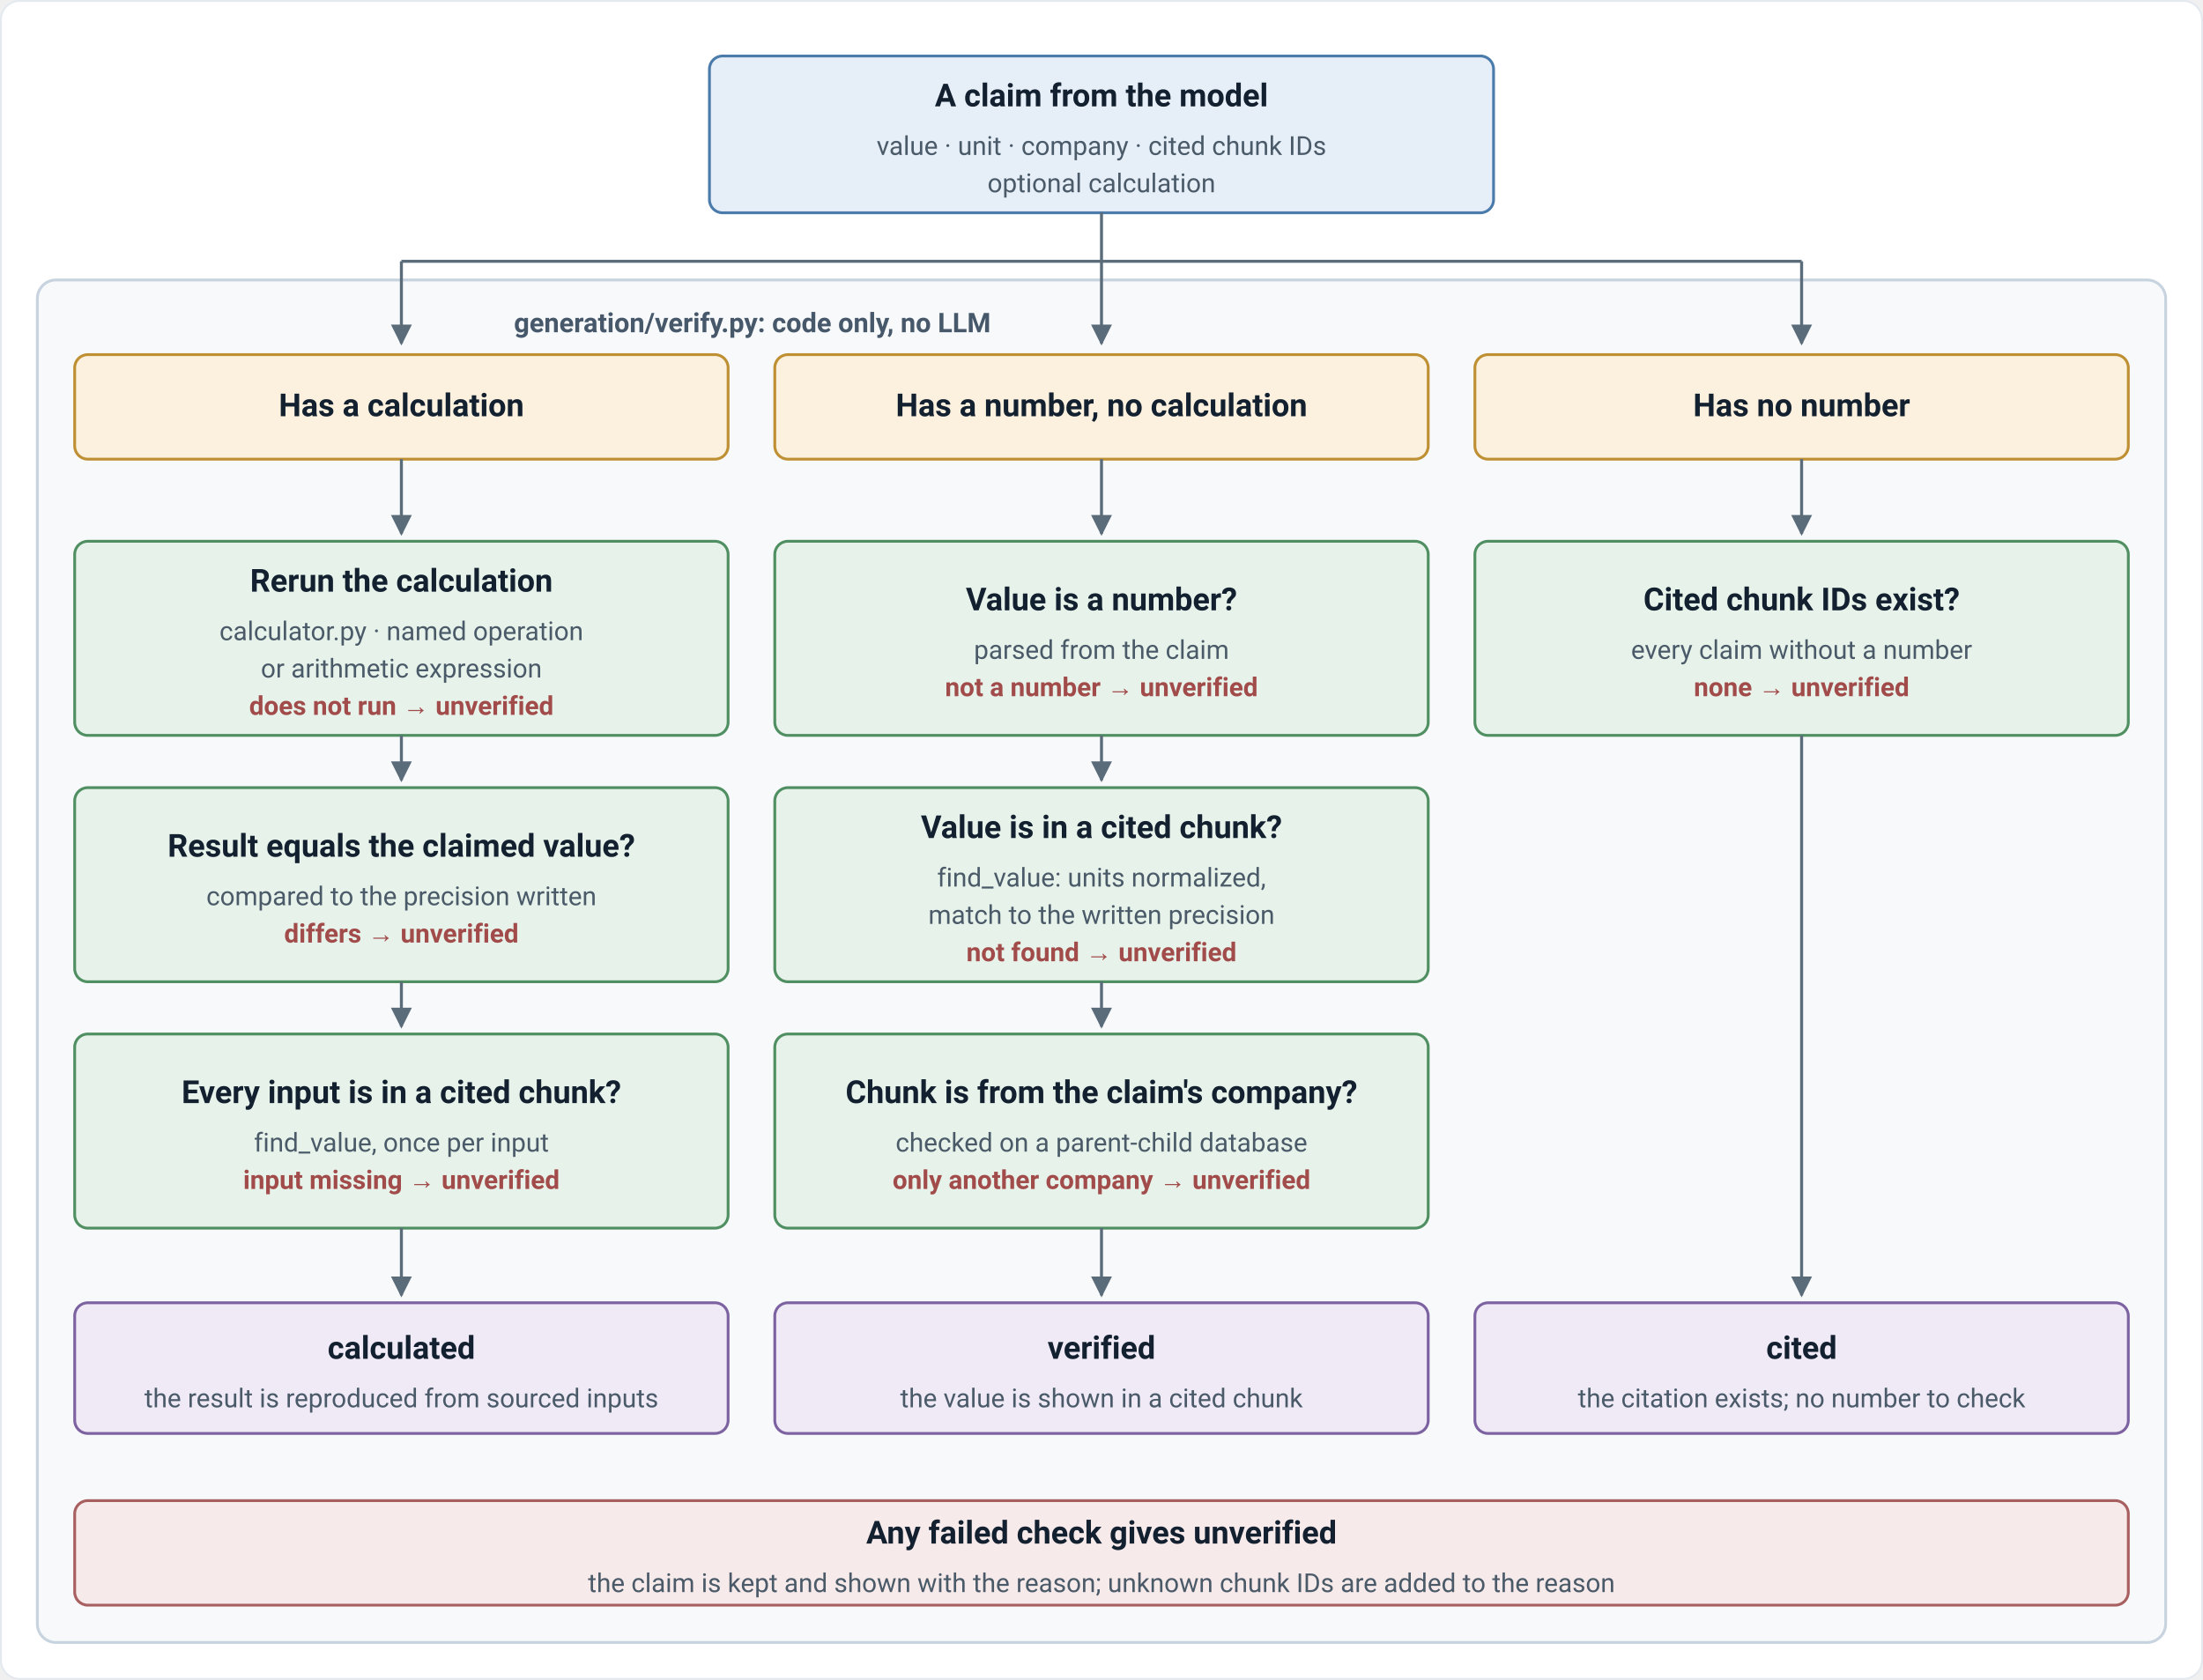
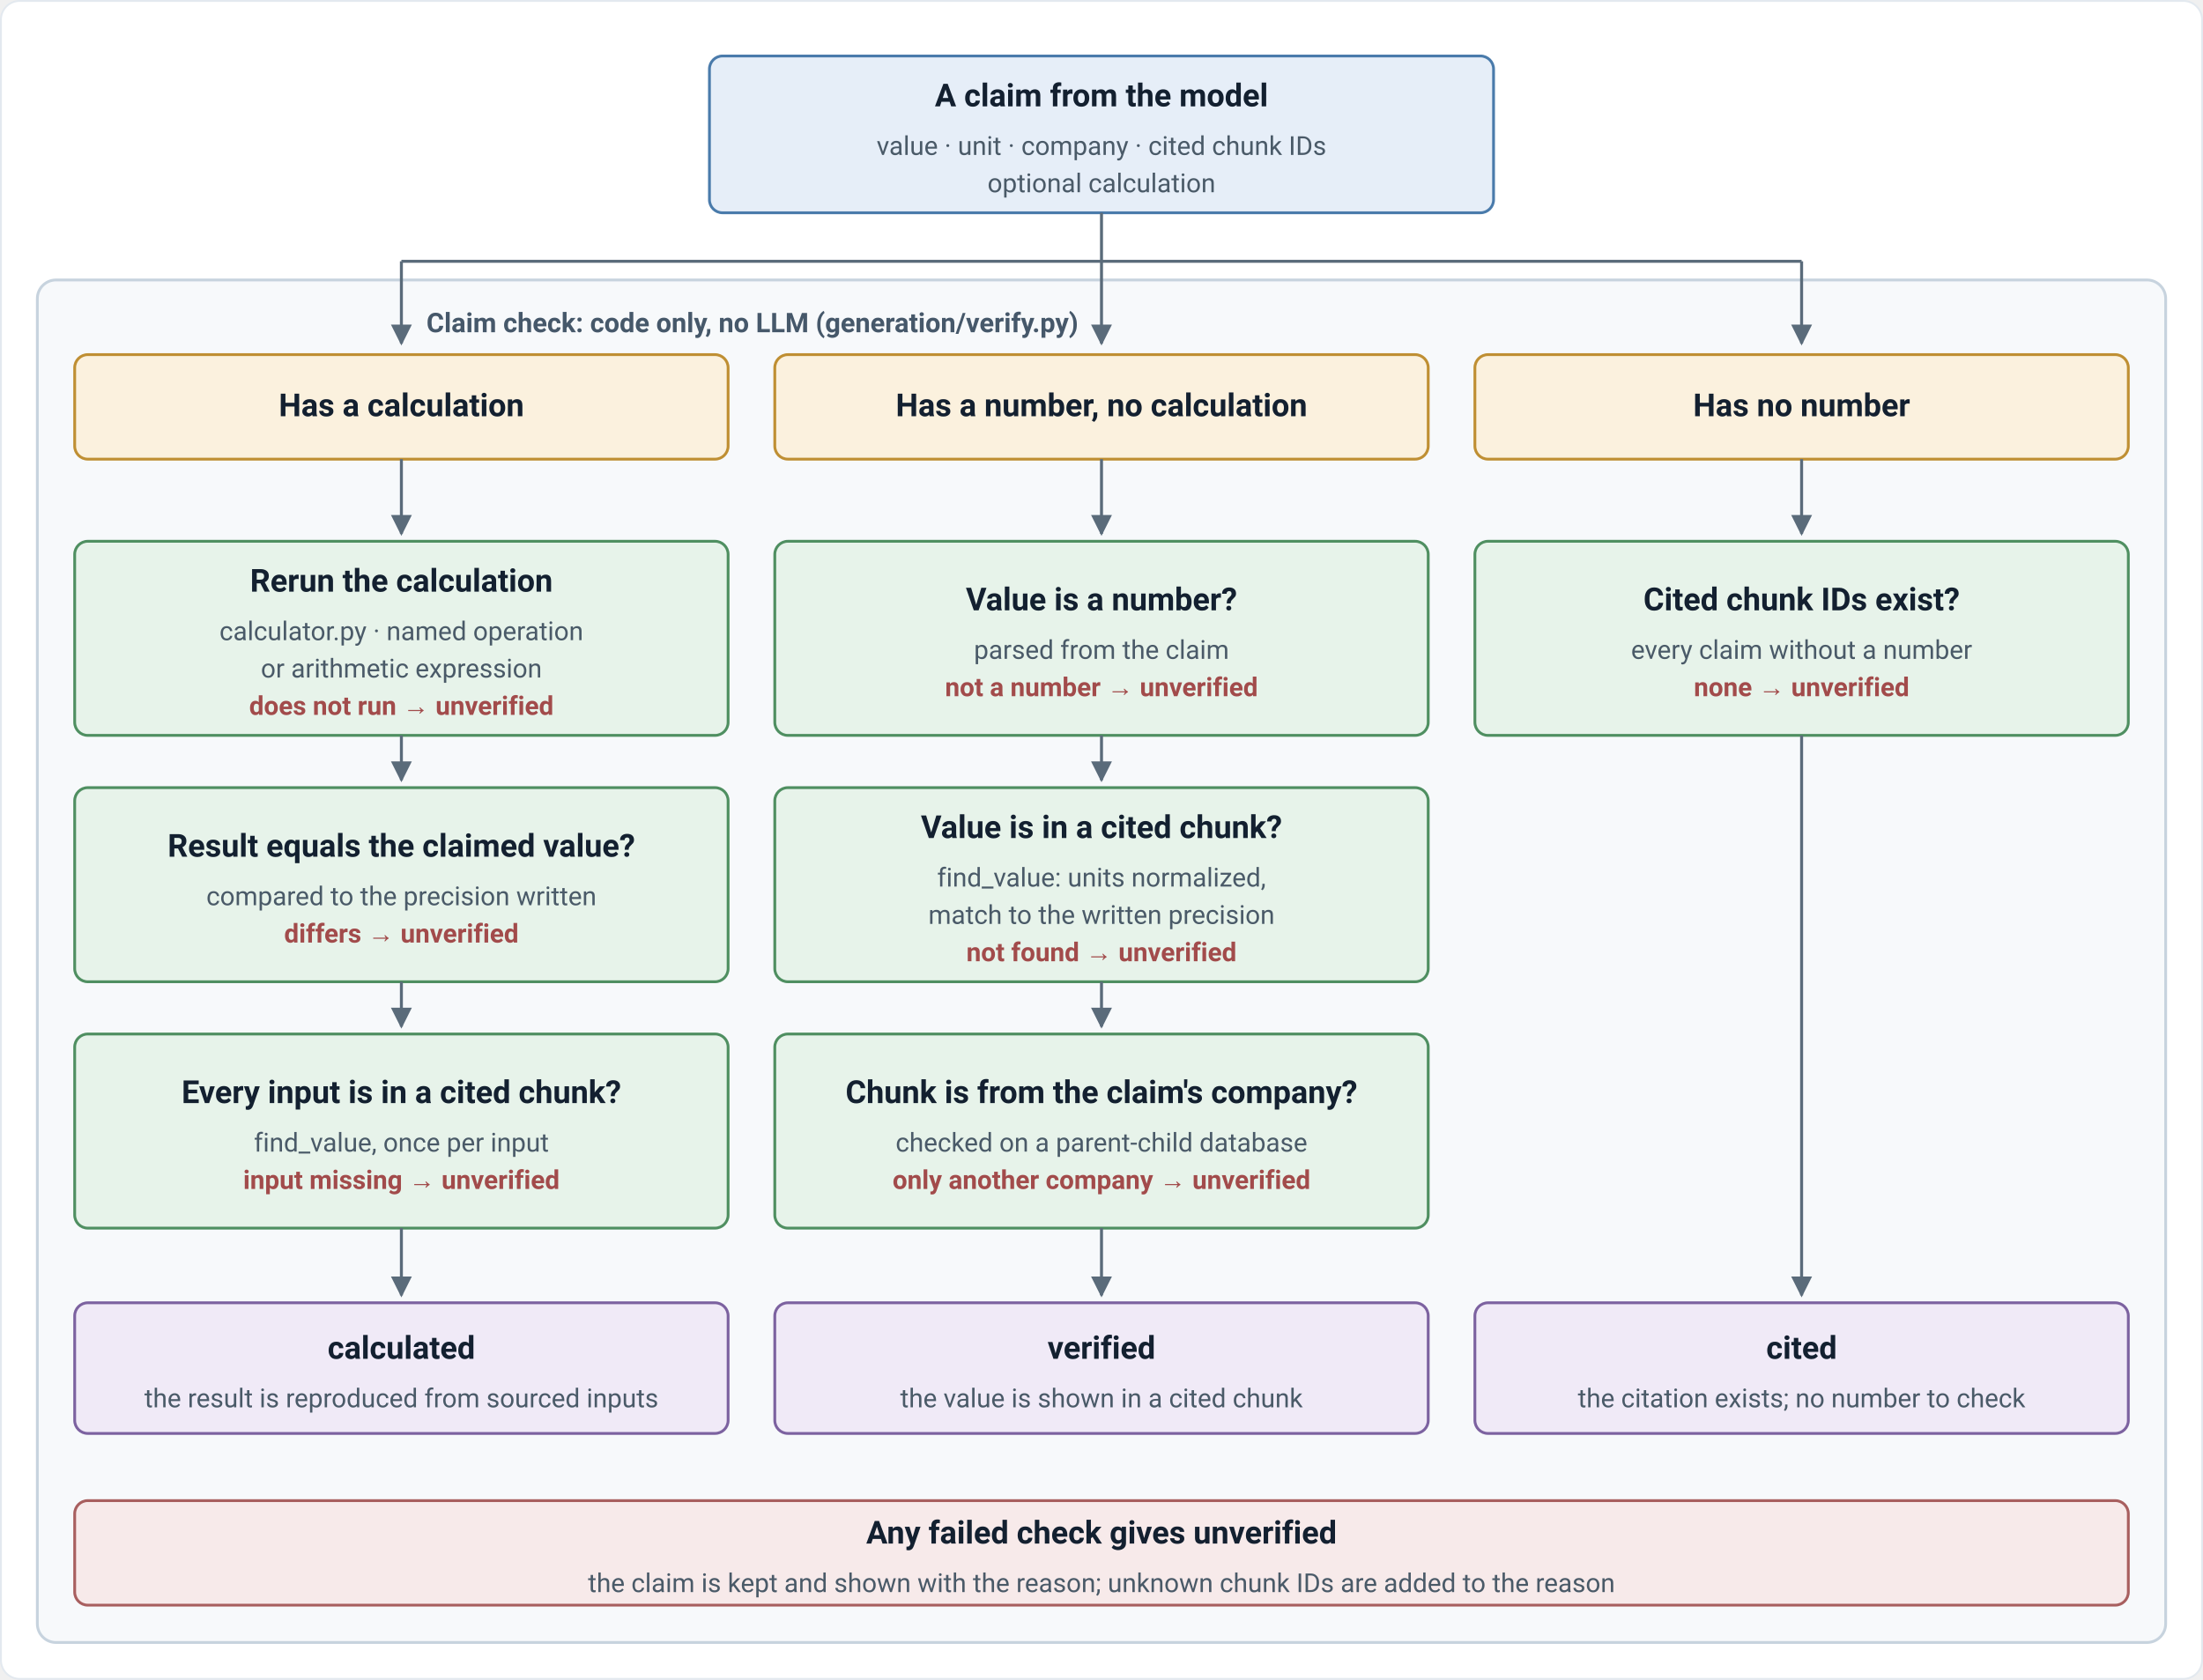
<svg xmlns="http://www.w3.org/2000/svg" width="1180" height="900" viewBox="0 0 1180 900" role="img" aria-labelledby="svgtitle svgdesc" font-family="system-ui, -apple-system, 'Segoe UI', Roboto, 'Helvetica Neue', Arial, sans-serif">
  <style>
    @media (prefers-color-scheme: dark) {
      .bg    { fill: #0f1419; stroke: #2b3540; }
      .panel { fill: #151c24; stroke: #3a4753; }
      .ext   { fill: #16283c; stroke: #6f9dc8; }
      .work  { fill: #16301f; stroke: #63ab77; }
      .llm   { fill: #3a1a2c; stroke: #d487b0; }
      .sink  { fill: #241b33; stroke: #a186c4; }
      .ops   { fill: #331a1a; stroke: #c88080; }
      .route { fill: #33280f; stroke: #d3a751; }
      .name  { fill: #e6edf3; }
      .sub   { fill: #9fb0c0; }
      .fail  { fill: #e49a9a; }
      .ptitle{ fill: #93a4b4; }
      .edge  { stroke: #8496a6; }
      .elabel{ fill: #93a4b4; }
      .edge-d{ stroke: #c88080; }
      #arrow &gt; path   { fill: #8496a6; }
      #arrow-d &gt; path { fill: #c88080; }
    }
  </style>
  <defs>
    <marker id="arrow" viewBox="0 0 10 10" refX="9" refY="5" markerWidth="7" markerHeight="7" orient="auto-start-reverse">
      <path d="M 0 0 L 10 5 L 0 10 z" fill="#5a6b7a" />
    </marker>
    <marker id="arrow-d" viewBox="0 0 10 10" refX="9" refY="5" markerWidth="7" markerHeight="7" orient="auto-start-reverse">
      <path d="M 0 0 L 10 5 L 0 10 z" fill="#a85f5f" />
    </marker>
  </defs>
  <rect class="bg" x="0.5" y="0.5" width="1179" height="899" rx="10" fill="#ffffff" stroke="#e3e9ef" />
  <rect class="ext" x="380" y="30" width="420" height="84" rx="7" fill="#e6eef8" stroke="#4a7bab" stroke-width="1.5" />
  <text class="name" x="590.0" y="57" text-anchor="middle" font-size="17" font-weight="600" fill="#132030">A claim from the model</text>
  <text class="sub" x="590.0" y="83" text-anchor="middle" font-size="14" fill="#4a5a68">value · unit · company · cited chunk IDs</text>
  <text class="sub" x="590.0" y="103" text-anchor="middle" font-size="14" fill="#4a5a68">optional calculation</text>
  <rect class="panel" x="20" y="150" width="1140" height="730" rx="10" fill="#f7f9fb" stroke="#c7d3de" stroke-width="1.5" />
-   <text class="ptitle" x="403" y="178" text-anchor="middle" font-size="14.5" font-weight="600" fill="#46586a">generation/verify.py: code only, no LLM</text>
+   <text class="ptitle" x="403" y="178" text-anchor="middle" font-size="14.5" font-weight="600" fill="#46586a">Claim check: code only, no LLM (generation/verify.py)</text>
  <rect class="route" x="40" y="190" width="350" height="56" rx="7" fill="#fbf1de" stroke="#bf8f33" stroke-width="1.5" />
  <text class="name" x="215.0" y="223" text-anchor="middle" font-size="17" font-weight="600" fill="#132030">Has a calculation</text>
  <rect class="route" x="415" y="190" width="350" height="56" rx="7" fill="#fbf1de" stroke="#bf8f33" stroke-width="1.5" />
  <text class="name" x="590.0" y="223" text-anchor="middle" font-size="17" font-weight="600" fill="#132030">Has a number, no calculation</text>
  <rect class="route" x="790" y="190" width="350" height="56" rx="7" fill="#fbf1de" stroke="#bf8f33" stroke-width="1.5" />
  <text class="name" x="965.0" y="223" text-anchor="middle" font-size="17" font-weight="600" fill="#132030">Has no number</text>
  <path class="edge" d="M 590 114 V 140" fill="none" stroke="#5a6b7a" stroke-width="1.6" />
  <path class="edge" d="M 215 140 H 965" fill="none" stroke="#5a6b7a" stroke-width="1.6" />
  <path class="edge" d="M 215 140 V 184" fill="none" stroke="#5a6b7a" stroke-width="1.6" marker-end="url(#arrow)" />
  <path class="edge" d="M 590 140 V 184" fill="none" stroke="#5a6b7a" stroke-width="1.6" marker-end="url(#arrow)" />
  <path class="edge" d="M 965 140 V 184" fill="none" stroke="#5a6b7a" stroke-width="1.6" marker-end="url(#arrow)" />
  <rect class="work" x="40" y="290" width="350" height="104" rx="7" fill="#e7f3ea" stroke="#4f8f61" stroke-width="1.5" />
  <text class="name" x="215.0" y="317" text-anchor="middle" font-size="17" font-weight="600" fill="#132030">Rerun the calculation</text>
  <text class="sub" x="215.0" y="343" text-anchor="middle" font-size="14" fill="#4a5a68">calculator.py · named operation</text>
  <text class="sub" x="215.0" y="363" text-anchor="middle" font-size="14" fill="#4a5a68">or arithmetic expression</text>
  <text class="fail" x="215.0" y="383" text-anchor="middle" font-size="14" font-weight="600" fill="#a24b4b">does not run → unverified</text>
  <path class="edge" d="M 215.0 246 V 286" fill="none" stroke="#5a6b7a" stroke-width="1.6" marker-end="url(#arrow)" />
  <rect class="work" x="40" y="422" width="350" height="104" rx="7" fill="#e7f3ea" stroke="#4f8f61" stroke-width="1.5" />
  <text class="name" x="215.0" y="459" text-anchor="middle" font-size="17" font-weight="600" fill="#132030">Result equals the claimed value?</text>
  <text class="sub" x="215.0" y="485" text-anchor="middle" font-size="14" fill="#4a5a68">compared to the precision written</text>
  <text class="fail" x="215.0" y="505" text-anchor="middle" font-size="14" font-weight="600" fill="#a24b4b">differs → unverified</text>
  <path class="edge" d="M 215.0 394 V 418" fill="none" stroke="#5a6b7a" stroke-width="1.6" marker-end="url(#arrow)" />
  <rect class="work" x="40" y="554" width="350" height="104" rx="7" fill="#e7f3ea" stroke="#4f8f61" stroke-width="1.5" />
  <text class="name" x="215.0" y="591" text-anchor="middle" font-size="17" font-weight="600" fill="#132030">Every input is in a cited chunk?</text>
  <text class="sub" x="215.0" y="617" text-anchor="middle" font-size="14" fill="#4a5a68">find_value, once per input</text>
  <text class="fail" x="215.0" y="637" text-anchor="middle" font-size="14" font-weight="600" fill="#a24b4b">input missing → unverified</text>
  <path class="edge" d="M 215.0 526 V 550" fill="none" stroke="#5a6b7a" stroke-width="1.6" marker-end="url(#arrow)" />
  <rect class="work" x="415" y="290" width="350" height="104" rx="7" fill="#e7f3ea" stroke="#4f8f61" stroke-width="1.5" />
  <text class="name" x="590.0" y="327" text-anchor="middle" font-size="17" font-weight="600" fill="#132030">Value is a number?</text>
  <text class="sub" x="590.0" y="353" text-anchor="middle" font-size="14" fill="#4a5a68">parsed from the claim</text>
  <text class="fail" x="590.0" y="373" text-anchor="middle" font-size="14" font-weight="600" fill="#a24b4b">not a number → unverified</text>
  <path class="edge" d="M 590.0 246 V 286" fill="none" stroke="#5a6b7a" stroke-width="1.6" marker-end="url(#arrow)" />
  <rect class="work" x="415" y="422" width="350" height="104" rx="7" fill="#e7f3ea" stroke="#4f8f61" stroke-width="1.5" />
  <text class="name" x="590.0" y="449" text-anchor="middle" font-size="17" font-weight="600" fill="#132030">Value is in a cited chunk?</text>
  <text class="sub" x="590.0" y="475" text-anchor="middle" font-size="14" fill="#4a5a68">find_value: units normalized,</text>
  <text class="sub" x="590.0" y="495" text-anchor="middle" font-size="14" fill="#4a5a68">match to the written precision</text>
  <text class="fail" x="590.0" y="515" text-anchor="middle" font-size="14" font-weight="600" fill="#a24b4b">not found → unverified</text>
  <path class="edge" d="M 590.0 394 V 418" fill="none" stroke="#5a6b7a" stroke-width="1.6" marker-end="url(#arrow)" />
  <rect class="work" x="415" y="554" width="350" height="104" rx="7" fill="#e7f3ea" stroke="#4f8f61" stroke-width="1.5" />
  <text class="name" x="590.0" y="591" text-anchor="middle" font-size="17" font-weight="600" fill="#132030">Chunk is from the claim's company?</text>
  <text class="sub" x="590.0" y="617" text-anchor="middle" font-size="14" fill="#4a5a68">checked on a parent-child database</text>
  <text class="fail" x="590.0" y="637" text-anchor="middle" font-size="14" font-weight="600" fill="#a24b4b">only another company → unverified</text>
  <path class="edge" d="M 590.0 526 V 550" fill="none" stroke="#5a6b7a" stroke-width="1.6" marker-end="url(#arrow)" />
  <rect class="work" x="790" y="290" width="350" height="104" rx="7" fill="#e7f3ea" stroke="#4f8f61" stroke-width="1.5" />
  <text class="name" x="965.0" y="327" text-anchor="middle" font-size="17" font-weight="600" fill="#132030">Cited chunk IDs exist?</text>
  <text class="sub" x="965.0" y="353" text-anchor="middle" font-size="14" fill="#4a5a68">every claim without a number</text>
  <text class="fail" x="965.0" y="373" text-anchor="middle" font-size="14" font-weight="600" fill="#a24b4b">none → unverified</text>
  <path class="edge" d="M 965.0 246 V 286" fill="none" stroke="#5a6b7a" stroke-width="1.6" marker-end="url(#arrow)" />
  <rect class="sink" x="40" y="698" width="350" height="70" rx="7" fill="#f0eaf7" stroke="#7c62a0" stroke-width="1.5" />
  <text class="name" x="215.0" y="728" text-anchor="middle" font-size="17" font-weight="600" fill="#132030">calculated</text>
  <text class="sub" x="215.0" y="754" text-anchor="middle" font-size="14" fill="#4a5a68">the result is reproduced from sourced inputs</text>
  <rect class="sink" x="415" y="698" width="350" height="70" rx="7" fill="#f0eaf7" stroke="#7c62a0" stroke-width="1.5" />
  <text class="name" x="590.0" y="728" text-anchor="middle" font-size="17" font-weight="600" fill="#132030">verified</text>
  <text class="sub" x="590.0" y="754" text-anchor="middle" font-size="14" fill="#4a5a68">the value is shown in a cited chunk</text>
  <rect class="sink" x="790" y="698" width="350" height="70" rx="7" fill="#f0eaf7" stroke="#7c62a0" stroke-width="1.5" />
  <text class="name" x="965.0" y="728" text-anchor="middle" font-size="17" font-weight="600" fill="#132030">cited</text>
  <text class="sub" x="965.0" y="754" text-anchor="middle" font-size="14" fill="#4a5a68">the citation exists; no number to check</text>
  <path class="edge" d="M 215 658 V 694" fill="none" stroke="#5a6b7a" stroke-width="1.6" marker-end="url(#arrow)" />
  <path class="edge" d="M 590 658 V 694" fill="none" stroke="#5a6b7a" stroke-width="1.6" marker-end="url(#arrow)" />
  <path class="edge" d="M 965 394 V 694" fill="none" stroke="#5a6b7a" stroke-width="1.6" marker-end="url(#arrow)" />
  <rect class="ops" x="40" y="804" width="1100" height="56" rx="7" fill="#f7eaea" stroke="#a85f5f" stroke-width="1.5" />
  <text class="name" x="590.0" y="827" text-anchor="middle" font-size="17" font-weight="600" fill="#132030">Any failed check gives unverified</text>
  <text class="sub" x="590.0" y="853" text-anchor="middle" font-size="14" fill="#4a5a68">the claim is kept and shown with the reason; unknown chunk IDs are added to the reason</text>
</svg>
